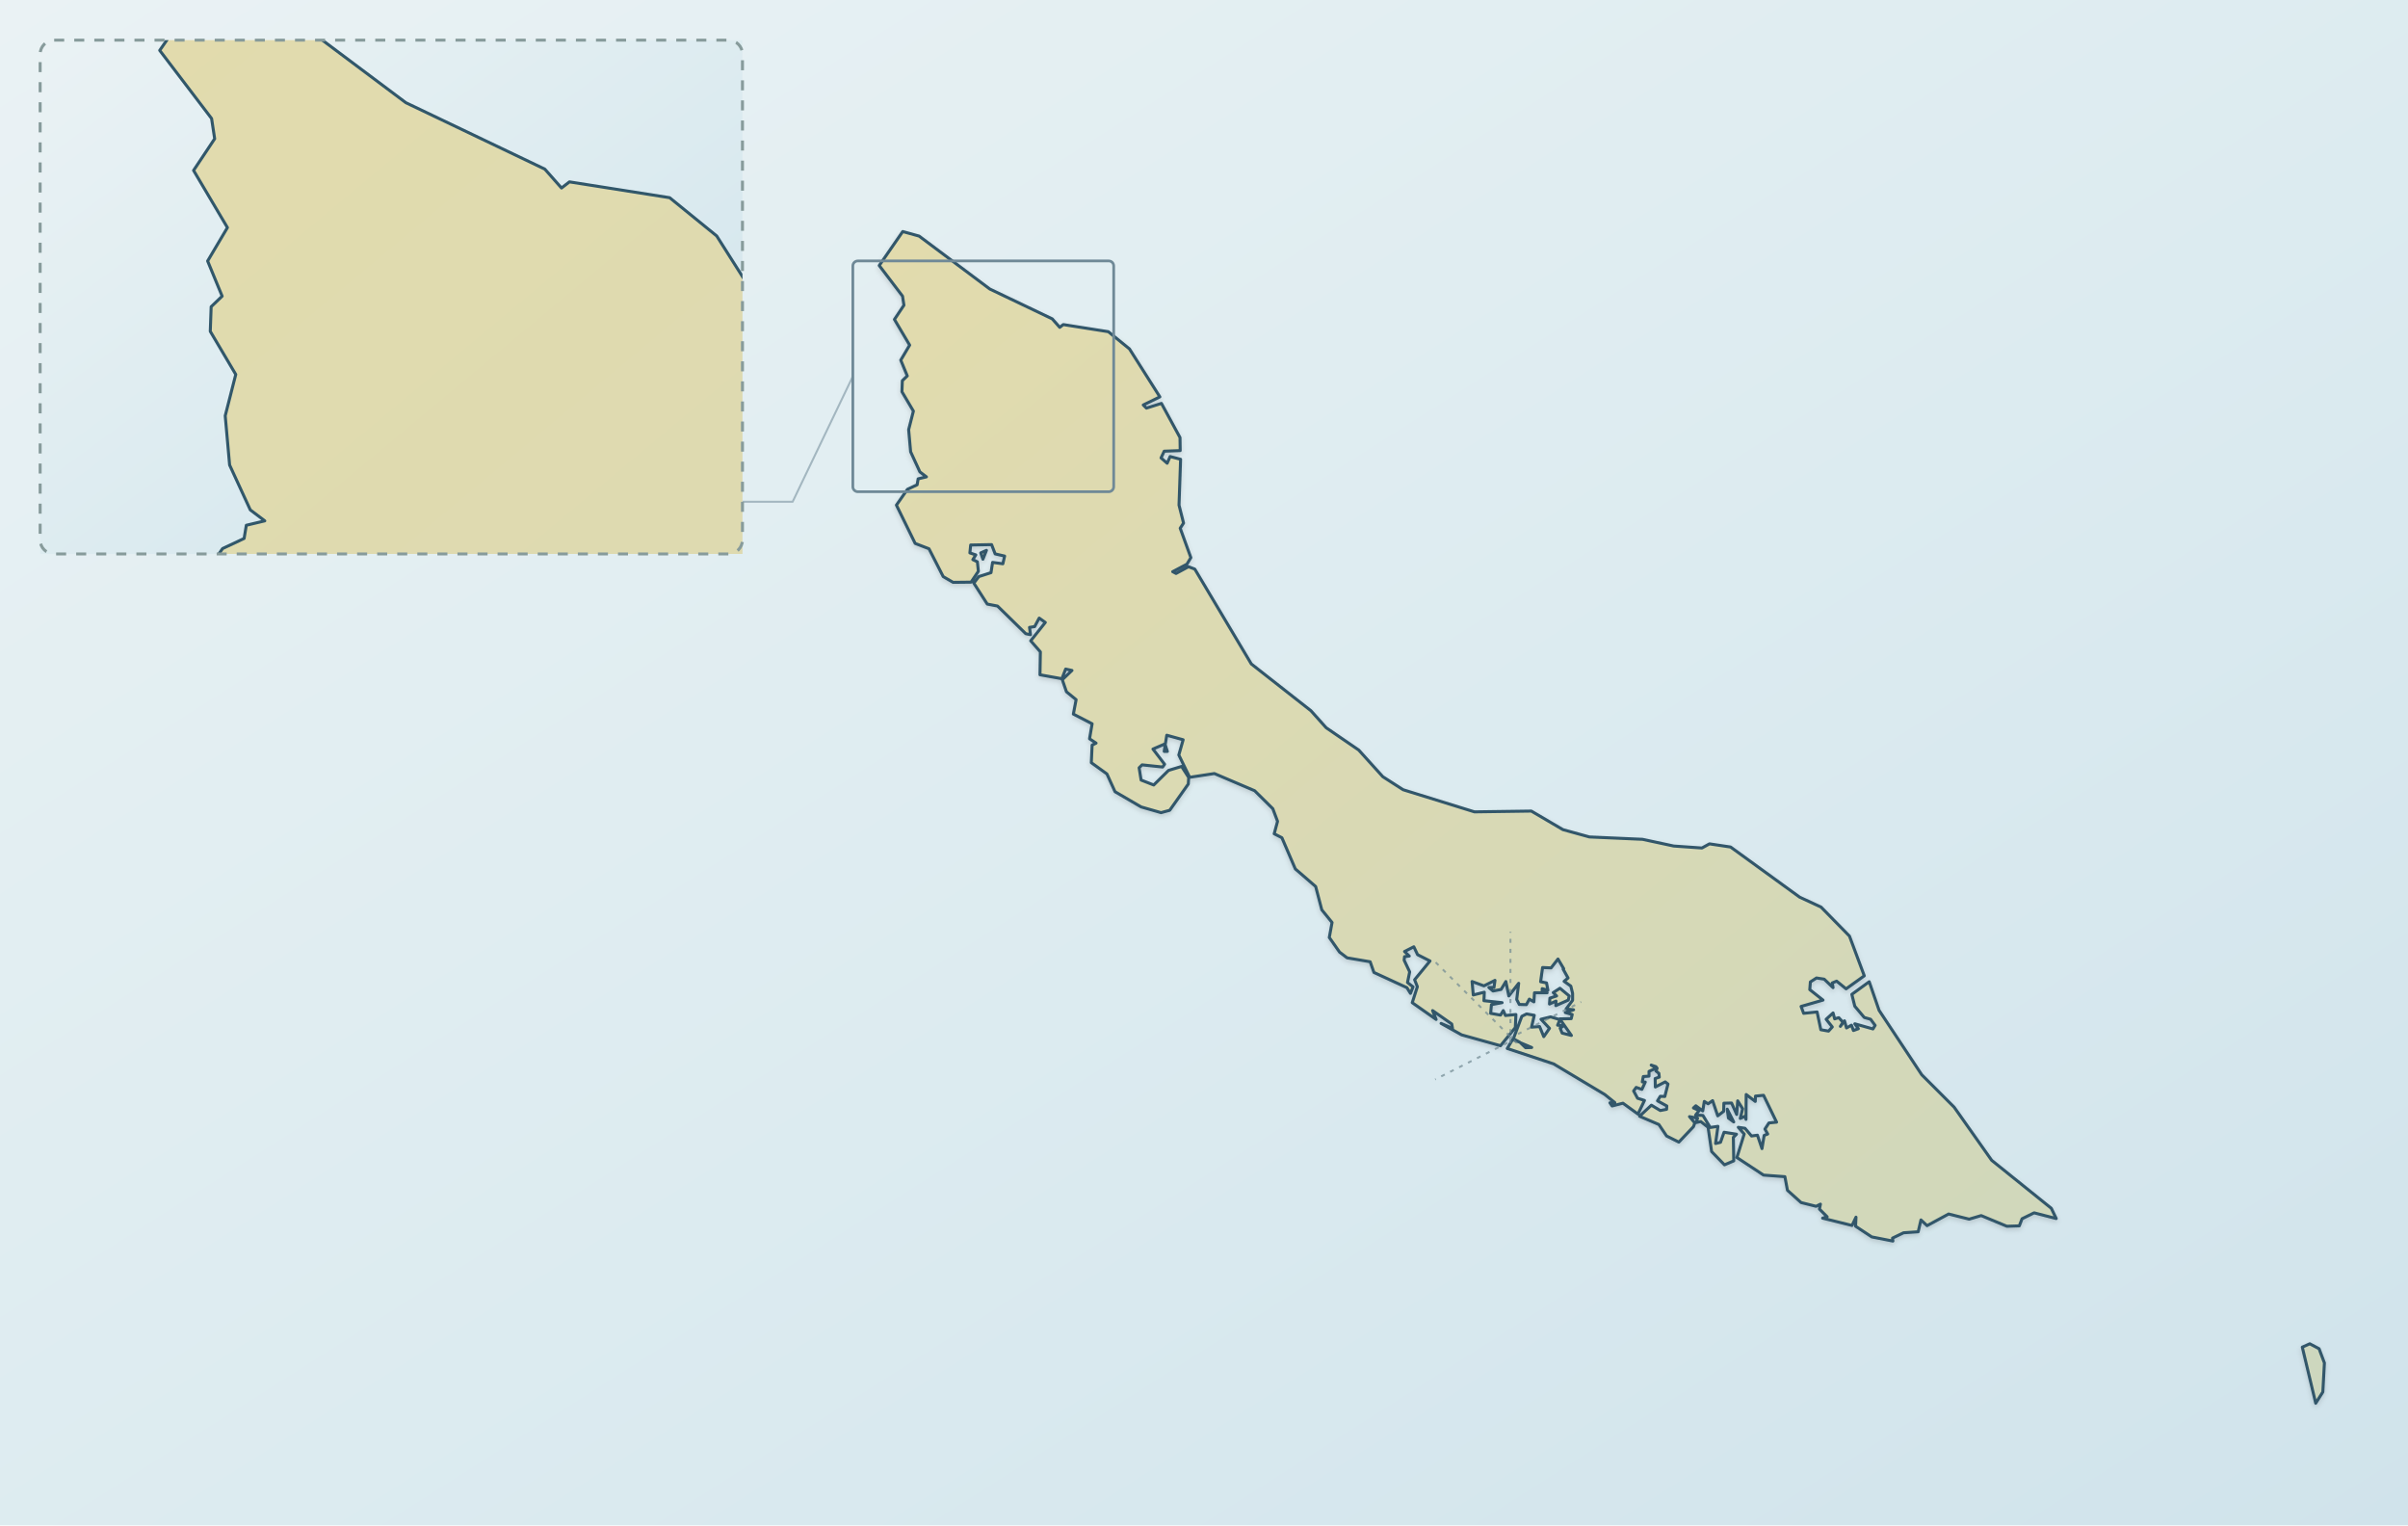
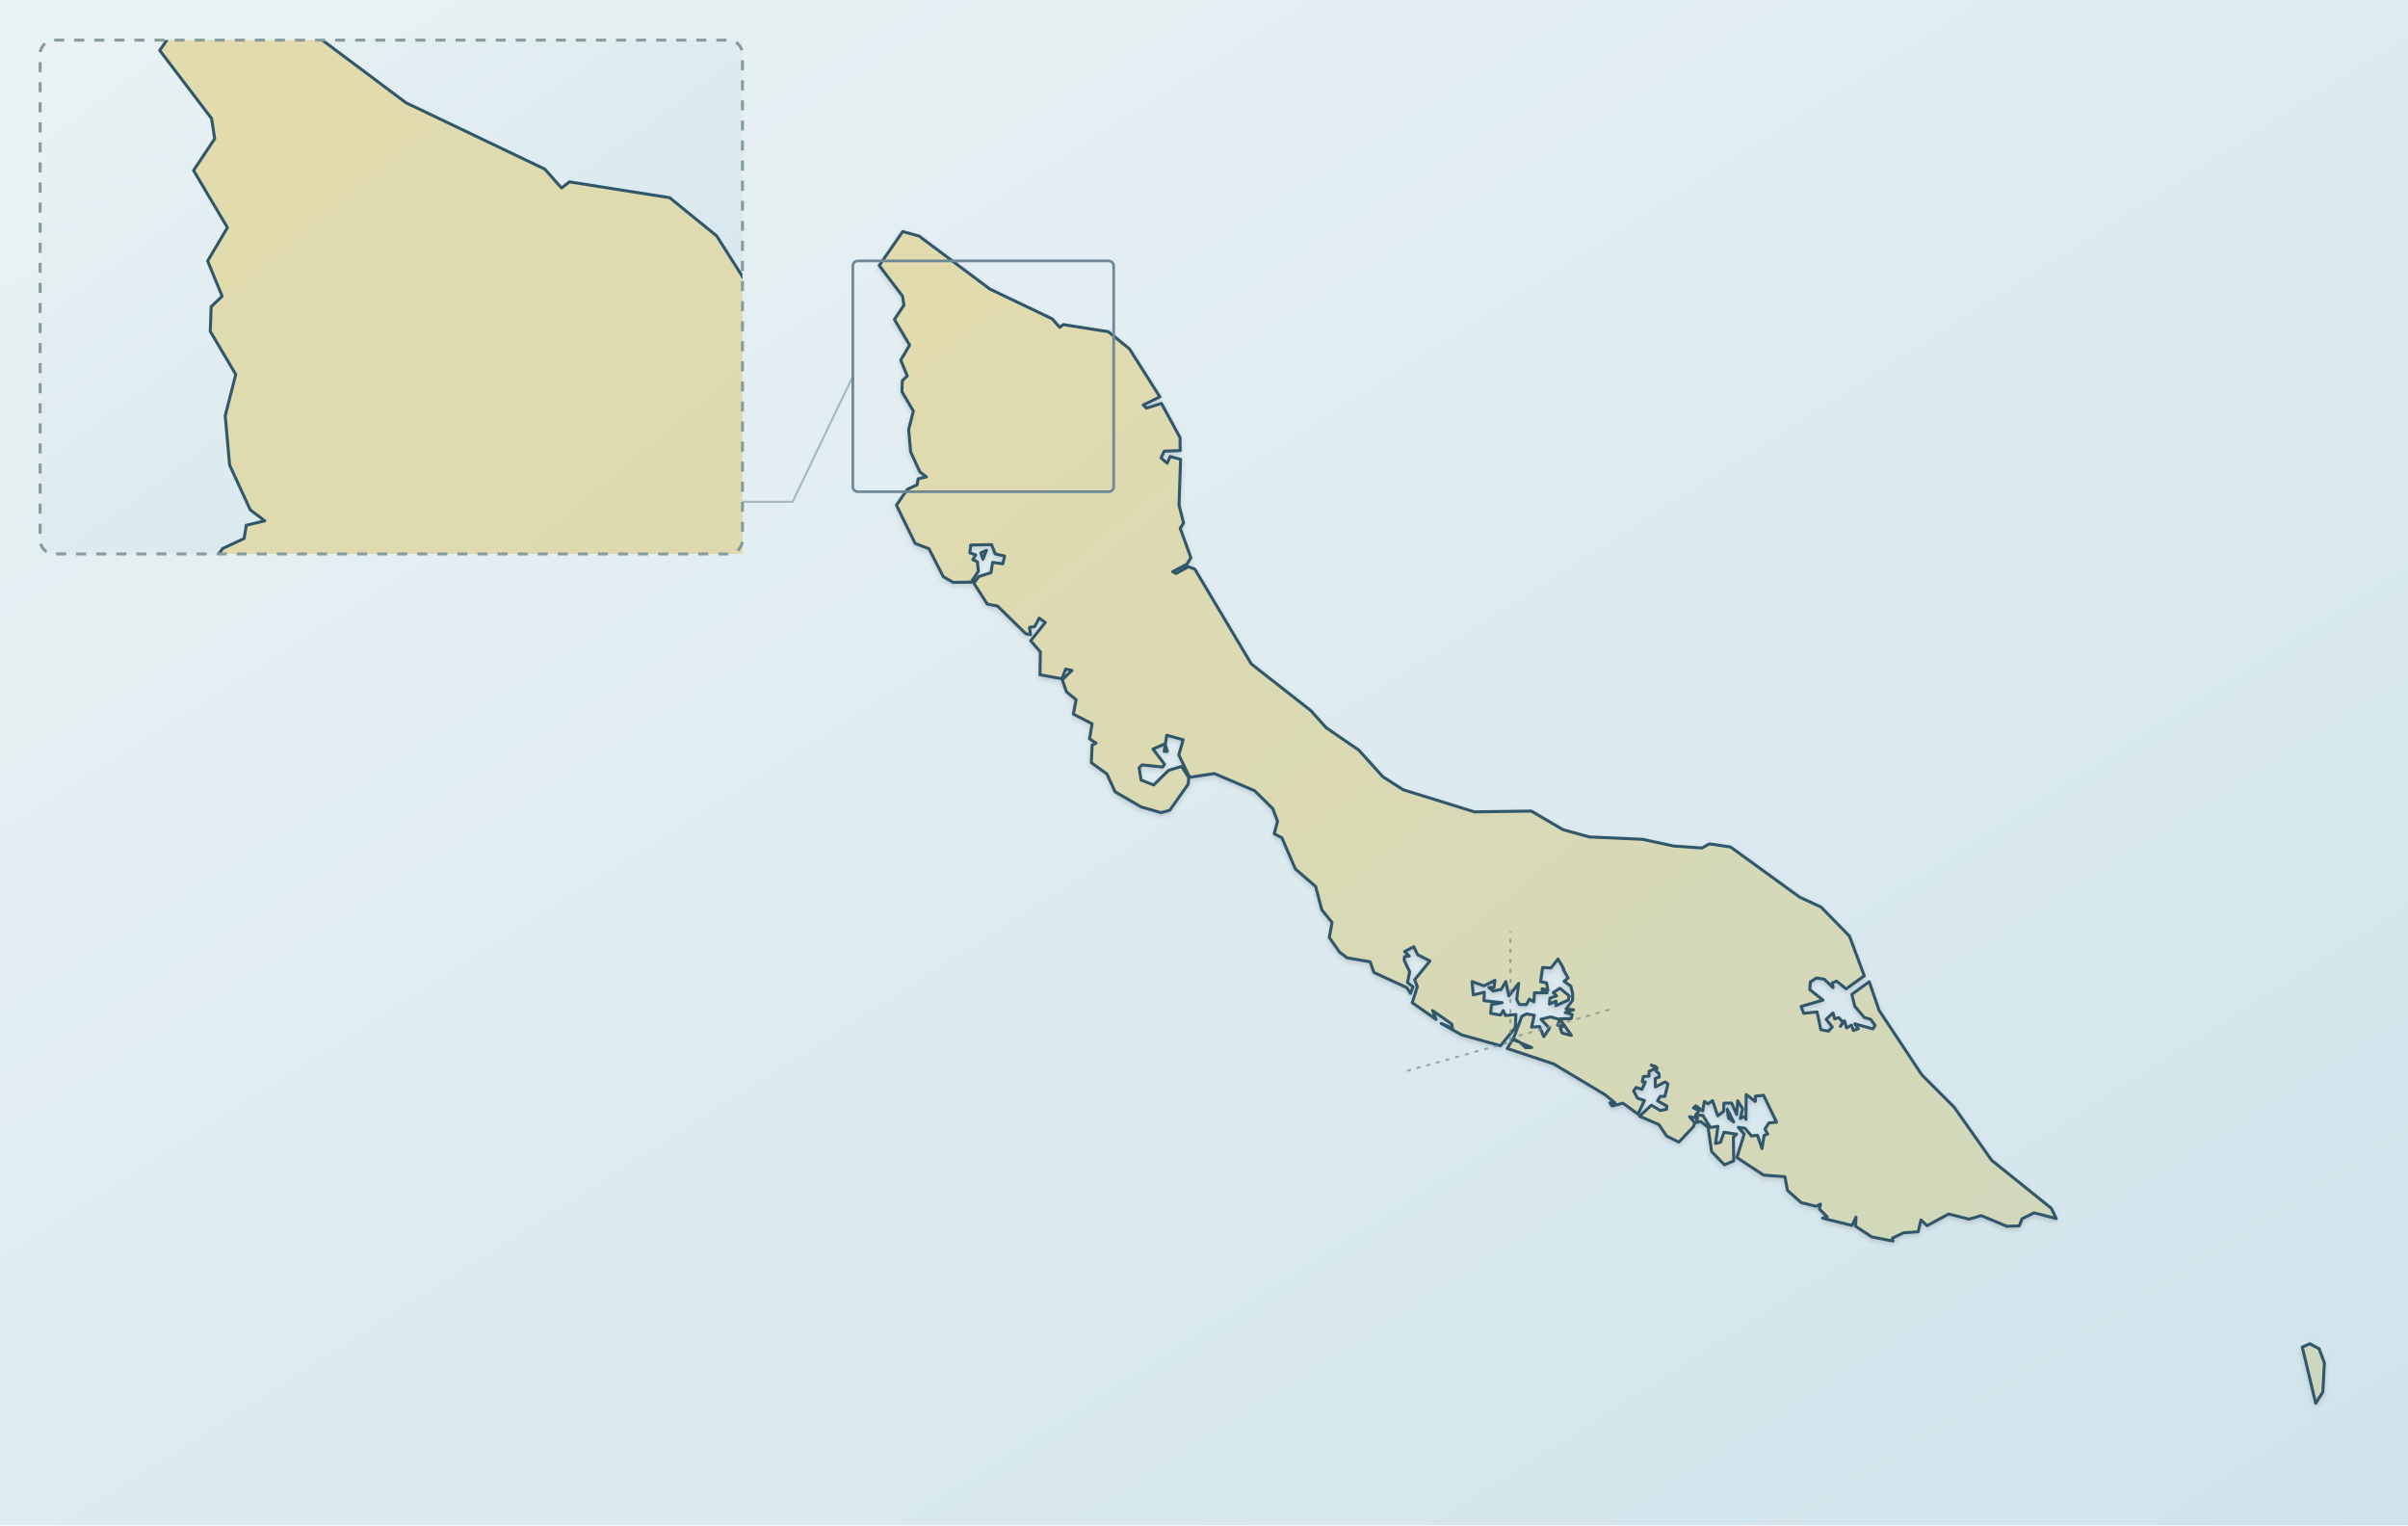
<svg xmlns="http://www.w3.org/2000/svg" width="1200" height="760" viewBox="0 0 1200 760" role="img" data-map-style="journey-atlas-map-v3-clean-background" data-map-projection="local-equirectangular-fit-v1" aria-labelledby="curacao-map-title curacao-map-desc" data-map-inset-standard="true">
  <defs>
    <linearGradient id="sea" x1="0" y1="0" x2="1" y2="1">
      <stop stop-color="#eaf2f4" />
      <stop offset="0.55" stop-color="#dcebf0" />
      <stop offset="1" stop-color="#d0e3eb" />
    </linearGradient>
    <linearGradient id="land" x1="0" y1="0" x2="1" y2="1">
      <stop stop-color="#e2dbad" />
      <stop offset="1" stop-color="#cdd7be" />
    </linearGradient>
    <filter id="shadow">
      <feDropShadow dx="0" dy="1.2" stdDeviation="1.2" flood-opacity=".14" />
    </filter>
  </defs>
  <rect width="1200" height="760" fill="url(#sea)" />
  <path id="curacao-land" d="M1151.062,669.531 L1155.687,671.992 L1158.344,679.078 L1157.557,693.544 L1154.014,699.154 L1147.322,671.204 L1151.062,669.531 Z M863.991,559.013 L861.333,557.045 L860.743,552.617 L863.991,559.013 Z M774.041,494.553 L777.387,492.388 L782.012,496.226 L781.520,498.293 L775.320,501.048 L775.419,498.785 L772.171,500.261 L772.368,497.308 L775.714,496.226 L774.041,494.553 Z M580.659,371.044 L581.742,374.390 L580.167,374.390 L580.659,371.044 Z M491.595,274.206 L489.824,278.634 L488.741,275.485 L491.595,274.206 Z M910.048,507.839 L913.492,504.689 L914.280,507.642 L916.346,507.051 L918.413,509.315 L917.134,511.382 L919.200,508.626 L920.185,512.169 L922.645,510.791 L923.629,513.448 L926.089,512.562 L924.318,510.102 L933.372,512.661 L934.454,510.889 L932.191,507.839 L929.042,506.953 L924.318,501.343 L922.842,495.439 L931.502,489.140 L936.423,503.410 L957.680,535.493 L973.820,551.633 L992.518,578.106 L1022.239,602.020 L1024.699,607.138 L1013.677,604.284 L1007.674,607.236 L1006.296,610.779 L1000.096,610.976 L987.302,605.661 L981.299,607.433 L971.064,604.874 L960.337,610.680 L957.286,607.826 L955.908,613.731 L948.626,614.223 L943.115,616.880 L943.312,618.357 L932.781,616.290 L924.712,610.976 L924.908,606.449 L922.940,610.582 L908.277,606.941 L910.540,606.252 L906.702,602.414 L907.194,599.953 L905.029,601.036 L897.550,599.166 L890.759,593.064 L889.480,586.274 L878.851,585.487 L865.565,576.728 L869.207,565.017 L866.254,561.671 L869.600,562.163 L872.848,566.001 L875.800,565.607 L878.064,572.299 L879.146,565.706 L880.918,565.017 L879.540,562.556 L881.508,559.506 L885.346,559.112 L878.851,545.728 L874.816,546.121 L874.718,548.779 L870.191,545.334 L870.092,557.734 L869.600,556.160 L867.238,557.242 L868.419,552.420 L865.959,548.483 L865.467,555.274 L862.908,549.566 L859.070,549.664 L858.972,553.699 L856.019,555.963 L853.460,548.385 L851.197,549.959 L849.327,548.779 L848.540,553.502 L845.095,550.944 L843.914,552.026 L846.768,553.306 L844.997,555.569 L848.638,555.766 L852.279,561.769 L856.118,561.179 L854.937,569.741 L857.397,569.150 L859.168,564.131 L865.368,565.115 L863.794,566.690 L863.991,578.401 L859.365,580.369 L852.968,573.775 L851.197,561.671 L847.556,558.817 L845.194,559.309 L845.981,557.144 L841.946,556.356 L844.603,559.506 L843.914,561.375 L836.632,569.052 L830.530,566.001 L826.692,560.293 L817.048,556.160 L822.952,550.648 L827.381,553.306 L830.530,552.715 L830.629,551.042 L826.003,548.483 L827.381,546.220 L829.644,546.318 L831.219,540.118 L829.841,539.036 L824.921,541.594 L824.822,537.363 L826.889,536.674 L826.692,534.804 L825.216,533.623 L825.806,532.245 L825.216,531.458 L822.854,530.671 L825.413,532.147 L821.771,533.820 L821.771,536.182 L818.917,536.378 L818.425,539.036 L819.902,539.134 L818.229,542.775 L815.375,541.791 L814.095,543.563 L816.063,547.204 L819.508,548.286 L816.260,555.077 L808.781,549.664 L803.368,551.042 L802.286,549.467 L804.746,549.369 L799.727,545.334 L774.238,530.080 L751.111,522.404 L753.768,517.975 L757.311,519.255 L754.162,517.582 L758.393,506.362 L760.755,505.182 L764.593,505.870 L763.216,511.775 L767.251,511.480 L769.317,516.499 L772.171,512.366 L767.939,507.839 L772.762,506.658 L777.387,508.035 L776.206,510.791 L779.257,511.086 L777.485,512.267 L778.470,514.728 L783.095,515.909 L777.289,507.642 L782.997,507.543 L783.489,505.477 L780.044,504.493 L784.178,503.115 L780.438,502.721 L783.686,498.391 L783.686,494.947 L782.800,491.305 L779.454,488.943 L781.422,487.270 L778.962,482.842 L779.257,482.645 L776.403,477.823 L772.958,482.251 L768.727,482.054 L767.743,489.140 L770.695,489.731 L771.384,493.372 L768.530,492.585 L768.530,494.159 L770.990,494.651 L764.692,494.651 L764.397,499.178 L762.133,497.801 L760.657,500.556 L757.114,500.458 L755.835,497.997 L756.819,489.927 L751.898,496.226 L750.422,489.042 L748.060,492.978 L744.025,493.766 L741.958,491.994 L744.517,491.994 L745.009,488.451 L739.498,491.207 L733.593,489.042 L734.184,495.734 L739.695,494.356 L739.498,498.588 L748.552,499.572 L743.238,500.556 L742.844,504.886 L747.765,505.772 L749.142,503.508 L750.225,505.969 L755.441,505.477 L755.146,511.972 L747.765,521.026 L728.377,515.613 L718.142,509.905 L723.850,512.366 L723.457,510.201 L713.911,503.508 L715.682,507.937 L703.774,499.572 L706.333,491.600 L704.955,488.156 L712.631,478.807 L706.431,475.658 L704.561,471.721 L699.936,474.083 L702.298,476.346 L699.936,476.642 L699.739,478.413 L702.495,484.220 L701.412,489.534 L704.168,491.699 L702.888,494.947 L701.117,492.093 L684.682,484.515 L682.812,479.200 L671.298,477.232 L667.558,474.378 L662.441,467.096 L663.818,459.616 L658.701,453.318 L655.650,441.705 L645.513,432.946 L638.821,417.397 L634.983,415.429 L636.656,409.229 L634.294,402.930 L625.240,393.975 L605.164,385.413 L592.862,387.283 L587.450,376.162 L589.615,368.584 L581.447,366.321 L580.758,370.552 L574.558,373.209 L580.364,380.787 L579.380,382.165 L569.145,381.083 L567.669,382.559 L568.653,388.660 L574.951,391.121 L582.332,383.838 L588.828,381.870 L592.370,387.381 L592.174,390.629 L582.923,403.718 L578.593,404.899 L568.653,402.045 L555.662,394.467 L551.627,385.610 L543.853,380.000 L544.246,371.241 L546.215,370.257 L542.967,368.092 L544.246,360.613 L534.897,355.790 L536.275,348.606 L531.453,344.670 L529.386,338.666 L534.208,334.041 L531.059,333.352 L529.189,338.174 L518.265,336.206 L518.462,324.790 L513.640,319.279 L520.922,310.127 L517.872,307.962 L515.608,312.193 L513.049,312.587 L513.541,316.228 L511.180,315.736 L497.106,301.958 L491.989,300.974 L485.297,290.542 L487.757,287.295 L493.859,285.327 L494.646,280.209 L499.764,280.898 L500.649,277.060 L495.926,275.977 L494.154,271.352 L483.722,271.549 L483.329,275.485 L486.281,276.469 L484.805,278.831 L487.068,279.914 L487.560,284.638 L483.919,290.050 L474.964,290.149 L470.043,287.295 L462.957,273.419 L456.068,270.761 L446.719,251.669 L452.230,243.796 L457.052,241.533 L457.544,238.580 L461.678,237.596 L458.430,235.136 L453.805,225.098 L452.821,214.075 L455.182,204.825 L449.475,195.180 L449.671,189.669 L452.132,187.307 L448.884,179.434 L453.313,171.955 L445.735,159.161 L450.459,152.075 L449.770,147.548 L438.157,132.294 L449.868,115.367 L458.036,117.631 L493.268,144.005 L524.367,158.866 L528.107,163.097 L529.878,161.720 L552.316,165.263 L562.846,173.824 L578.002,197.739 L569.735,201.774 L571.310,203.348 L578.789,200.987 L588.040,218.012 L588.139,224.507 L580.167,224.802 L578.593,228.149 L581.643,230.806 L583.120,227.460 L588.335,228.837 L587.548,251.669 L589.812,260.625 L588.139,263.184 L593.453,277.847 L591.485,281.095 L584.399,284.834 L586.072,285.720 L592.272,282.374 L595.421,283.555 L623.567,330.793 L653.288,354.117 L660.866,362.581 L677.104,373.702 L689.110,386.987 L699.247,393.483 L734.774,404.505 L763.117,404.111 L778.863,413.362 L792.051,417.003 L818.524,418.184 L834.073,421.530 L848.146,422.514 L851.886,420.448 L862.416,422.022 L896.861,447.019 L907.489,451.940 L921.661,466.407 L929.042,486.188 L919.988,492.683 L915.264,488.845 L913.099,489.731 L913.492,492.093 L909.064,487.861 L905.226,487.270 L902.175,489.239 L901.880,493.077 L908.473,498.293 L897.550,501.442 L898.829,504.886 L905.521,504.197 L907.391,513.055 L911.229,513.743 L913.099,511.677 L910.048,507.839 Z M757.704,519.550 L760.263,522.010 L763.314,521.912 L757.704,519.550 Z" fill="url(#land)" fill-rule="evenodd" stroke="#31576a" stroke-width="1.5" stroke-linejoin="round" filter="url(#shadow)" />
  <g id="hero-marker" data-latitude="12.10597" data-longitude="-68.93428" data-x="752.71724" data-y="519.75185" data-label-x="752.71724" data-label-y="464.27185" />
-   <g id="scene-marker-1" data-latitude="12.10610" data-longitude="-68.93538" data-x="751.20000" data-y="519.56839" data-label-x="715.20000" data-label-y="537.80839" />
-   <g id="scene-marker-2" data-latitude="12.10760" data-longitude="-68.93482" data-x="751.97241" data-y="517.45158" data-label-x="787.97241" data-label-y="499.21158" />
+   <g id="scene-marker-1" data-latitude="12.10610" data-longitude="-68.93538" data-x="751.20000" data-y="519.56839" data-label-x="699.60000" data-label-y="534.00839" />
+   <g id="scene-marker-2" data-latitude="12.10760" data-longitude="-68.93482" data-x="751.97241" data-y="517.45158" data-label-x="804.77241" data-label-y="502.25158" />
  <g id="scene-marker-3" data-latitude="12.36535" data-longitude="-69.10840" data-x="512.55172" data-y="153.71292" data-label-x="512.55172" data-label-y="153.71292" />
  <g id="scene-marker-4" data-latitude="12.33661" data-longitude="-69.12314" data-x="492.22069" data-y="194.27102" data-label-x="492.22069" data-label-y="194.27102" />
  <g id="scene-marker-5" data-latitude="12.35189" data-longitude="-69.15141" data-x="453.22759" data-y="172.70777" data-label-x="453.22759" data-label-y="172.70777" />
  <g id="scene-marker-6" data-latitude="12.31826" data-longitude="-69.15048" data-x="454.51034" data-y="220.16667" data-label-x="454.51034" data-label-y="220.16667" />
  <g id="scene-marker-7" data-latitude="12.17929" data-longitude="-68.94824" data-x="733.46207" data-y="416.28214" data-label-x="733.46207" data-label-y="416.28214" />
  <g id="scene-marker-8" data-latitude="12.21178" data-longitude="-69.05575" data-x="585.17241" data-y="370.43201" data-label-x="585.17241" data-label-y="370.43201" />
  <path d="M752.717,519.752 L752.717,464.272" fill="none" stroke="#6f8a92" stroke-opacity=".7" stroke-width="1.0" stroke-dasharray="2 3" />
-   <path d="M751.200,519.568 L715.200,537.808" fill="none" stroke="#6f8a92" stroke-opacity=".7" stroke-width="1.0" stroke-dasharray="2 3" />
-   <path d="M751.972,517.452 L787.972,499.212" fill="none" stroke="#6f8a92" stroke-opacity=".7" stroke-width="1.0" stroke-dasharray="2 3" />
-   <g id="capital-marker" data-latitude="12.106" data-longitude="-68.932" data-x="755.86207" data-y="519.70952" data-label-x="713.86207" data-label-y="477.90952" />
-   <path d="M755.862,519.710 L713.862,477.910" fill="none" stroke="#6f8a92" stroke-opacity=".7" stroke-width="1" stroke-dasharray="2 3" />
+   <path d="M751.200,519.568 L699.600,534.008" fill="none" stroke="#6f8a92" stroke-opacity=".7" stroke-width="1.0" stroke-dasharray="2 3" />
+   <path d="M751.972,517.452 L804.772,502.252" fill="none" stroke="#6f8a92" stroke-opacity=".7" stroke-width="1.0" stroke-dasharray="2 3" />
+   <g id="capital-marker" data-latitude="12.106" data-longitude="-68.932" data-x="755.86207" data-y="519.70952" data-label-x="755.86207" data-label-y="519.70952" />
  <g aria-hidden="true" fill="none" stroke="#6f8997" stroke-linejoin="round">
    <rect x="425" y="130" width="130" height="115" rx="2.5" stroke-width="1.35" />
    <path d="M425,187.5 L395,250 L370,250" stroke-width="1.0" opacity=".55" />
  </g>
  <defs>
    <clipPath id="curacao-west-clip">
      <rect x="20" y="20" width="350" height="256" />
    </clipPath>
  </defs>
  <g id="curacao-west-detail" data-scale="2.226086956522">
    <rect x="20" y="20" width="350" height="256" fill="url(#sea)" />
    <g clip-path="url(#curacao-west-clip)">
      <path d="M1151.062,669.531 L1155.687,671.992 L1158.344,679.078 L1157.557,693.544 L1154.014,699.154 L1147.322,671.204 L1151.062,669.531 Z M863.991,559.013 L861.333,557.045 L860.743,552.617 L863.991,559.013 Z M774.041,494.553 L777.387,492.388 L782.012,496.226 L781.520,498.293 L775.320,501.048 L775.419,498.785 L772.171,500.261 L772.368,497.308 L775.714,496.226 L774.041,494.553 Z M580.659,371.044 L581.742,374.390 L580.167,374.390 L580.659,371.044 Z M491.595,274.206 L489.824,278.634 L488.741,275.485 L491.595,274.206 Z M910.048,507.839 L913.492,504.689 L914.280,507.642 L916.346,507.051 L918.413,509.315 L917.134,511.382 L919.200,508.626 L920.185,512.169 L922.645,510.791 L923.629,513.448 L926.089,512.562 L924.318,510.102 L933.372,512.661 L934.454,510.889 L932.191,507.839 L929.042,506.953 L924.318,501.343 L922.842,495.439 L931.502,489.140 L936.423,503.410 L957.680,535.493 L973.820,551.633 L992.518,578.106 L1022.239,602.020 L1024.699,607.138 L1013.677,604.284 L1007.674,607.236 L1006.296,610.779 L1000.096,610.976 L987.302,605.661 L981.299,607.433 L971.064,604.874 L960.337,610.680 L957.286,607.826 L955.908,613.731 L948.626,614.223 L943.115,616.880 L943.312,618.357 L932.781,616.290 L924.712,610.976 L924.908,606.449 L922.940,610.582 L908.277,606.941 L910.540,606.252 L906.702,602.414 L907.194,599.953 L905.029,601.036 L897.550,599.166 L890.759,593.064 L889.480,586.274 L878.851,585.487 L865.565,576.728 L869.207,565.017 L866.254,561.671 L869.600,562.163 L872.848,566.001 L875.800,565.607 L878.064,572.299 L879.146,565.706 L880.918,565.017 L879.540,562.556 L881.508,559.506 L885.346,559.112 L878.851,545.728 L874.816,546.121 L874.718,548.779 L870.191,545.334 L870.092,557.734 L869.600,556.160 L867.238,557.242 L868.419,552.420 L865.959,548.483 L865.467,555.274 L862.908,549.566 L859.070,549.664 L858.972,553.699 L856.019,555.963 L853.460,548.385 L851.197,549.959 L849.327,548.779 L848.540,553.502 L845.095,550.944 L843.914,552.026 L846.768,553.306 L844.997,555.569 L848.638,555.766 L852.279,561.769 L856.118,561.179 L854.937,569.741 L857.397,569.150 L859.168,564.131 L865.368,565.115 L863.794,566.690 L863.991,578.401 L859.365,580.369 L852.968,573.775 L851.197,561.671 L847.556,558.817 L845.194,559.309 L845.981,557.144 L841.946,556.356 L844.603,559.506 L843.914,561.375 L836.632,569.052 L830.530,566.001 L826.692,560.293 L817.048,556.160 L822.952,550.648 L827.381,553.306 L830.530,552.715 L830.629,551.042 L826.003,548.483 L827.381,546.220 L829.644,546.318 L831.219,540.118 L829.841,539.036 L824.921,541.594 L824.822,537.363 L826.889,536.674 L826.692,534.804 L825.216,533.623 L825.806,532.245 L825.216,531.458 L822.854,530.671 L825.413,532.147 L821.771,533.820 L821.771,536.182 L818.917,536.378 L818.425,539.036 L819.902,539.134 L818.229,542.775 L815.375,541.791 L814.095,543.563 L816.063,547.204 L819.508,548.286 L816.260,555.077 L808.781,549.664 L803.368,551.042 L802.286,549.467 L804.746,549.369 L799.727,545.334 L774.238,530.080 L751.111,522.404 L753.768,517.975 L757.311,519.255 L754.162,517.582 L758.393,506.362 L760.755,505.182 L764.593,505.870 L763.216,511.775 L767.251,511.480 L769.317,516.499 L772.171,512.366 L767.939,507.839 L772.762,506.658 L777.387,508.035 L776.206,510.791 L779.257,511.086 L777.485,512.267 L778.470,514.728 L783.095,515.909 L777.289,507.642 L782.997,507.543 L783.489,505.477 L780.044,504.493 L784.178,503.115 L780.438,502.721 L783.686,498.391 L783.686,494.947 L782.800,491.305 L779.454,488.943 L781.422,487.270 L778.962,482.842 L779.257,482.645 L776.403,477.823 L772.958,482.251 L768.727,482.054 L767.743,489.140 L770.695,489.731 L771.384,493.372 L768.530,492.585 L768.530,494.159 L770.990,494.651 L764.692,494.651 L764.397,499.178 L762.133,497.801 L760.657,500.556 L757.114,500.458 L755.835,497.997 L756.819,489.927 L751.898,496.226 L750.422,489.042 L748.060,492.978 L744.025,493.766 L741.958,491.994 L744.517,491.994 L745.009,488.451 L739.498,491.207 L733.593,489.042 L734.184,495.734 L739.695,494.356 L739.498,498.588 L748.552,499.572 L743.238,500.556 L742.844,504.886 L747.765,505.772 L749.142,503.508 L750.225,505.969 L755.441,505.477 L755.146,511.972 L747.765,521.026 L728.377,515.613 L718.142,509.905 L723.850,512.366 L723.457,510.201 L713.911,503.508 L715.682,507.937 L703.774,499.572 L706.333,491.600 L704.955,488.156 L712.631,478.807 L706.431,475.658 L704.561,471.721 L699.936,474.083 L702.298,476.346 L699.936,476.642 L699.739,478.413 L702.495,484.220 L701.412,489.534 L704.168,491.699 L702.888,494.947 L701.117,492.093 L684.682,484.515 L682.812,479.200 L671.298,477.232 L667.558,474.378 L662.441,467.096 L663.818,459.616 L658.701,453.318 L655.650,441.705 L645.513,432.946 L638.821,417.397 L634.983,415.429 L636.656,409.229 L634.294,402.930 L625.240,393.975 L605.164,385.413 L592.862,387.283 L587.450,376.162 L589.615,368.584 L581.447,366.321 L580.758,370.552 L574.558,373.209 L580.364,380.787 L579.380,382.165 L569.145,381.083 L567.669,382.559 L568.653,388.660 L574.951,391.121 L582.332,383.838 L588.828,381.870 L592.370,387.381 L592.174,390.629 L582.923,403.718 L578.593,404.899 L568.653,402.045 L555.662,394.467 L551.627,385.610 L543.853,380.000 L544.246,371.241 L546.215,370.257 L542.967,368.092 L544.246,360.613 L534.897,355.790 L536.275,348.606 L531.453,344.670 L529.386,338.666 L534.208,334.041 L531.059,333.352 L529.189,338.174 L518.265,336.206 L518.462,324.790 L513.640,319.279 L520.922,310.127 L517.872,307.962 L515.608,312.193 L513.049,312.587 L513.541,316.228 L511.180,315.736 L497.106,301.958 L491.989,300.974 L485.297,290.542 L487.757,287.295 L493.859,285.327 L494.646,280.209 L499.764,280.898 L500.649,277.060 L495.926,275.977 L494.154,271.352 L483.722,271.549 L483.329,275.485 L486.281,276.469 L484.805,278.831 L487.068,279.914 L487.560,284.638 L483.919,290.050 L474.964,290.149 L470.043,287.295 L462.957,273.419 L456.068,270.761 L446.719,251.669 L452.230,243.796 L457.052,241.533 L457.544,238.580 L461.678,237.596 L458.430,235.136 L453.805,225.098 L452.821,214.075 L455.182,204.825 L449.475,195.180 L449.671,189.669 L452.132,187.307 L448.884,179.434 L453.313,171.955 L445.735,159.161 L450.459,152.075 L449.770,147.548 L438.157,132.294 L449.868,115.367 L458.036,117.631 L493.268,144.005 L524.367,158.866 L528.107,163.097 L529.878,161.720 L552.316,165.263 L562.846,173.824 L578.002,197.739 L569.735,201.774 L571.310,203.348 L578.789,200.987 L588.040,218.012 L588.139,224.507 L580.167,224.802 L578.593,228.149 L581.643,230.806 L583.120,227.460 L588.335,228.837 L587.548,251.669 L589.812,260.625 L588.139,263.184 L593.453,277.847 L591.485,281.095 L584.399,284.834 L586.072,285.720 L592.272,282.374 L595.421,283.555 L623.567,330.793 L653.288,354.117 L660.866,362.581 L677.104,373.702 L689.110,386.987 L699.247,393.483 L734.774,404.505 L763.117,404.111 L778.863,413.362 L792.051,417.003 L818.524,418.184 L834.073,421.530 L848.146,422.514 L851.886,420.448 L862.416,422.022 L896.861,447.019 L907.489,451.940 L921.661,466.407 L929.042,486.188 L919.988,492.683 L915.264,488.845 L913.099,489.731 L913.492,492.093 L909.064,487.861 L905.226,487.270 L902.175,489.239 L901.880,493.077 L908.473,498.293 L897.550,501.442 L898.829,504.886 L905.521,504.197 L907.391,513.055 L911.229,513.743 L913.099,511.677 L910.048,507.839 Z M757.704,519.550 L760.263,522.010 L763.314,521.912 L757.704,519.550 Z" fill="url(#land)" fill-rule="evenodd" stroke="#31576a" stroke-width="0.674" stroke-linejoin="round" transform="translate(-895.7826 -269.3913) scale(2.226087)" />
    </g>
    <rect x="20" y="20" width="350" height="256" rx="7" fill="none" stroke="#879b9b" stroke-width="1.5" stroke-dasharray="5 5" />
  </g>
</svg>
